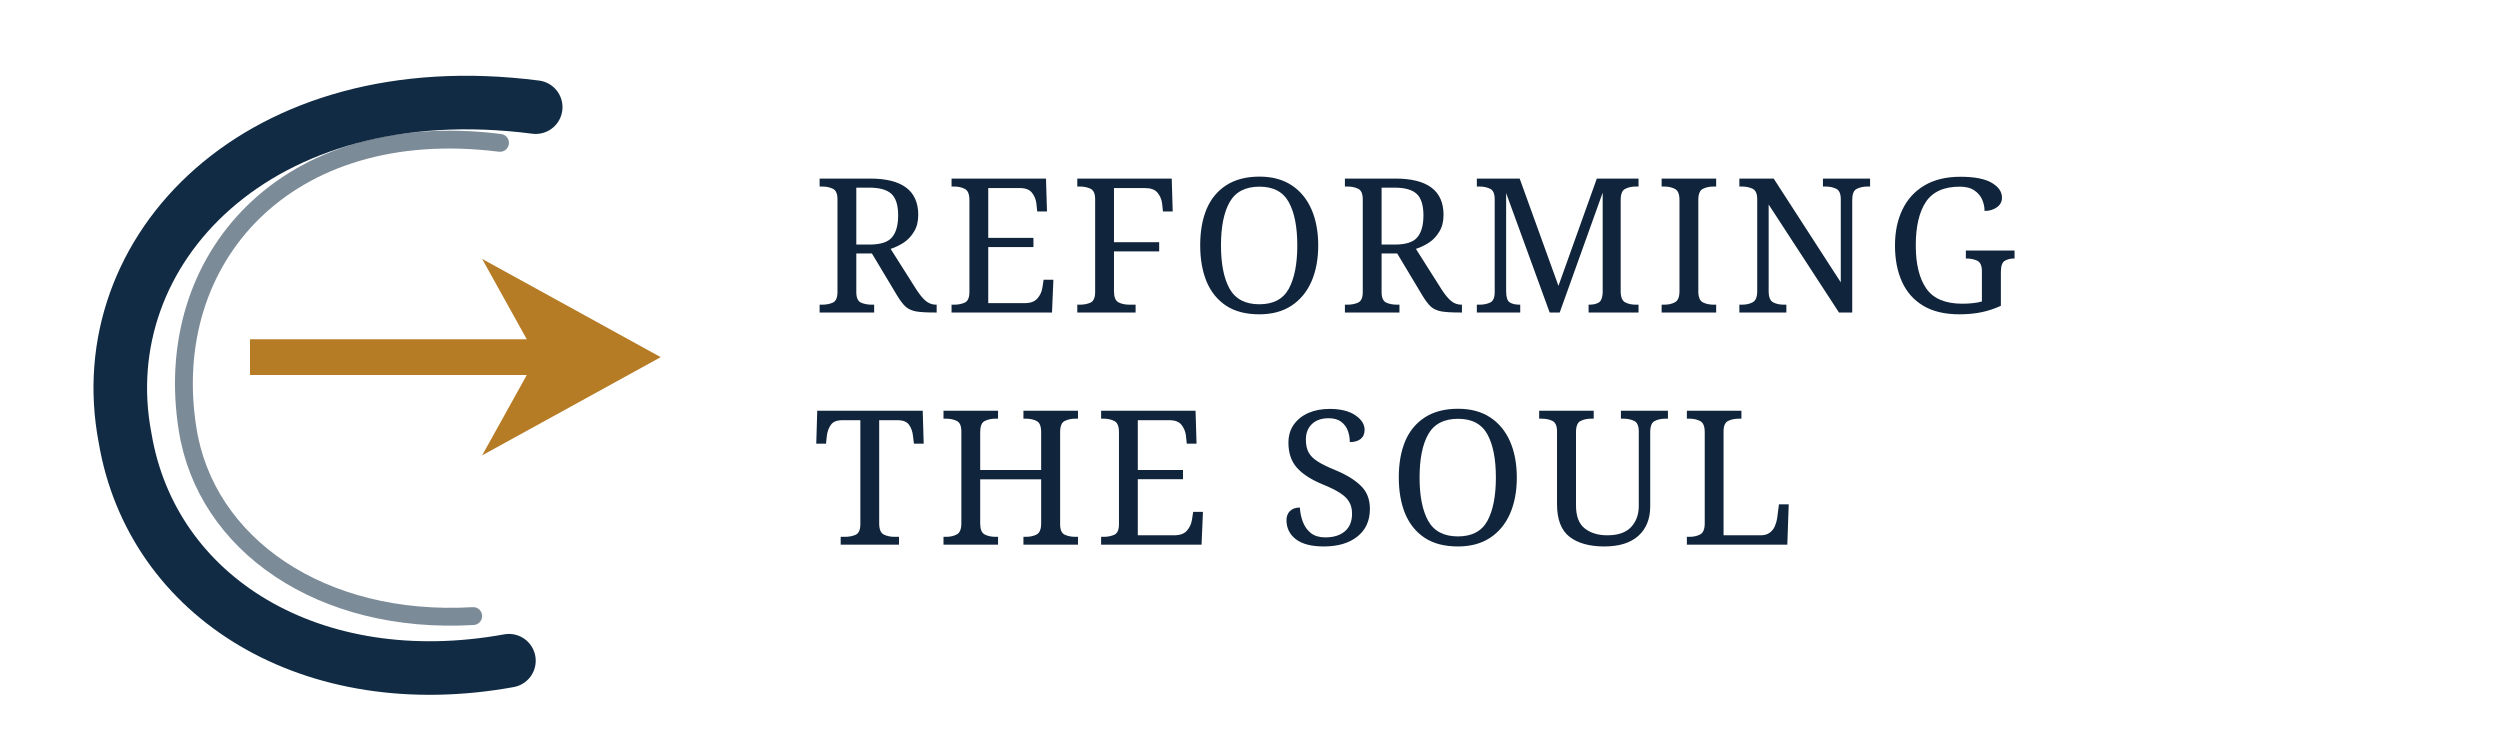
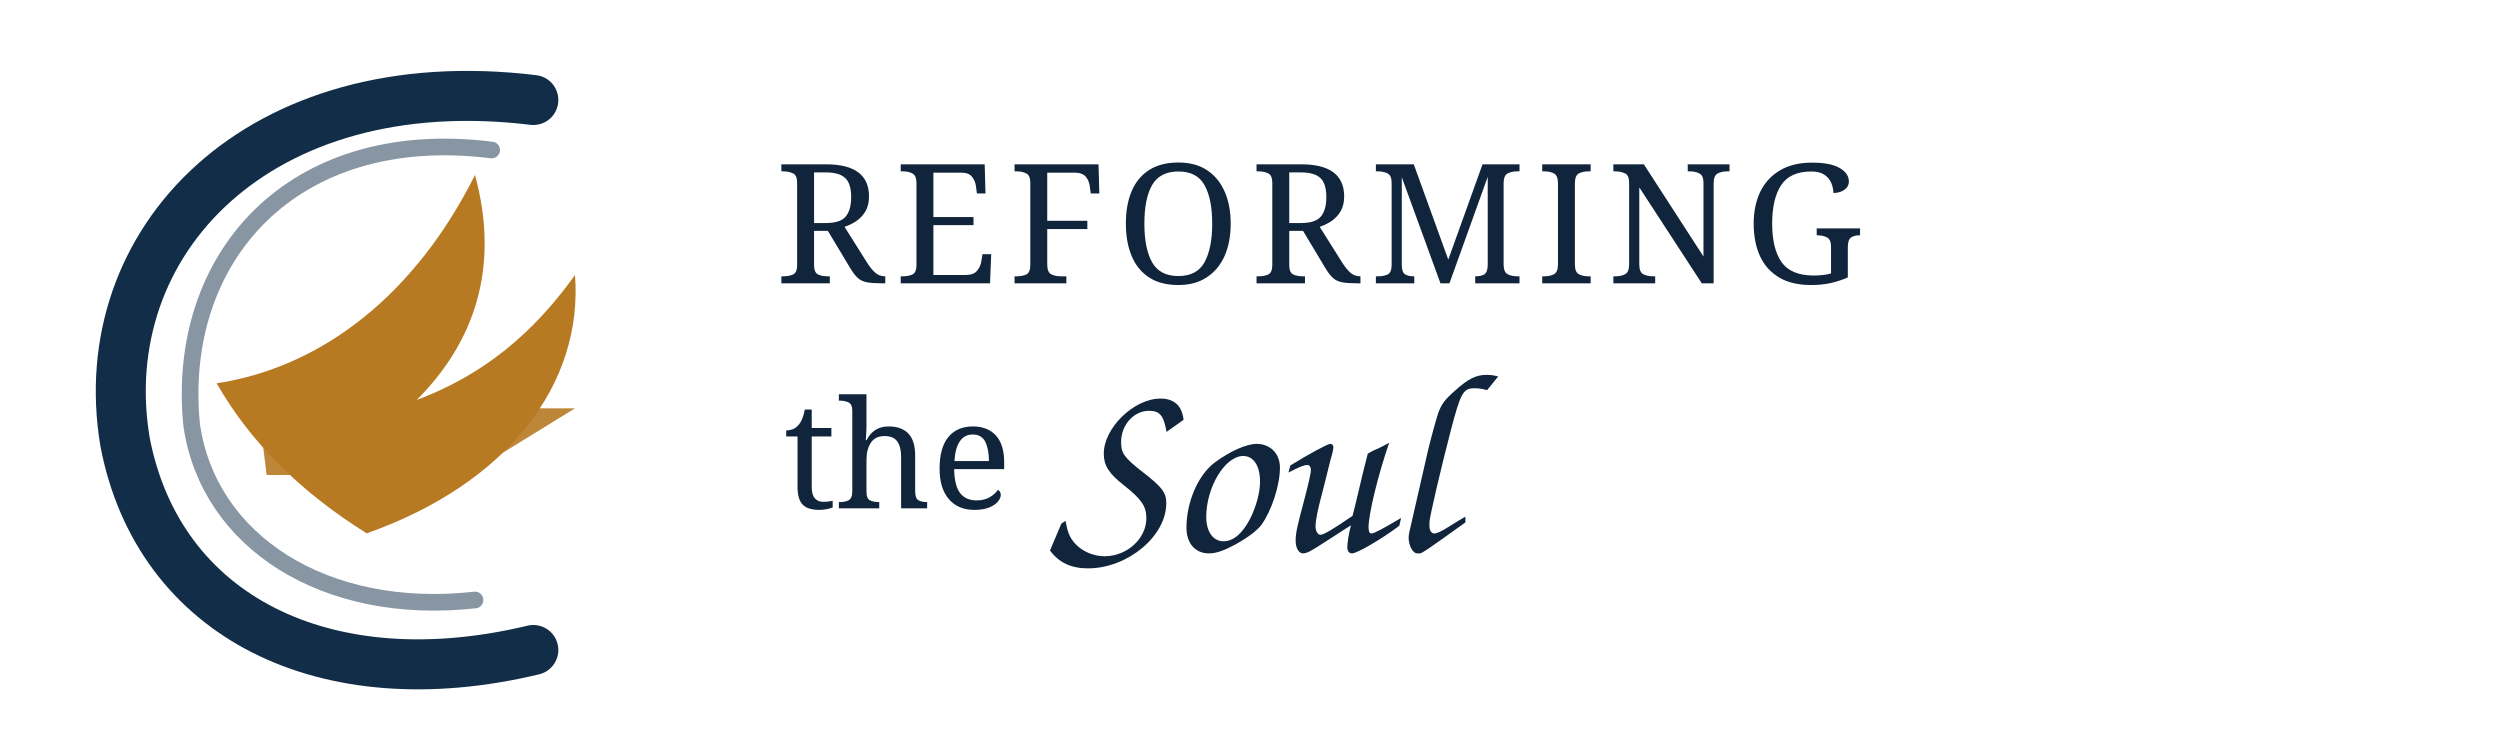
- <svg xmlns="http://www.w3.org/2000/svg" viewBox="0 0 280 82" role="img" aria-labelledby="title">
-   <g transform="translate(5 5)" fill="none" stroke="#102b43" stroke-linecap="round">
-     <path d="M55 7C24 3 5 23 9 44c3 18 21 29 43 25" stroke-width="6" />
-     <path d="M51 11C27 8 13 24 16 43c2 13 15 22 32 21" stroke-width="2" opacity=".55" />
+ <svg xmlns="http://www.w3.org/2000/svg" viewBox="0 0 300 88" role="img" aria-labelledby="title">
+   <g transform="translate(6 7)" fill="none" stroke="#112d47" stroke-linecap="round">
+     <path d="M58 5C25 1 5 22 9 46c4 21 24 31 49 25" stroke-width="6" />
+     <path d="M53 11C29 8 15 24 17 44c2 14 16 23 34 21" stroke-width="2" opacity=".5" />
  </g>
-   <path d="M28 40h39M54 29l20 11-20 11 5-9H28v-4h31z" fill="#b67b25" />
-   <text x="91" y="35" fill="#10243b" font-family="Georgia,serif" font-size="21" letter-spacing="1">REFORMING</text>
-   <text x="91" y="61" fill="#10243b" font-family="Georgia,serif" font-size="21" letter-spacing="1">THE SOUL</text>
+   <g fill="#b77922">
+     <path d="M26 46c13-2 24-11 31-25 3 11 0 20-7 27 8-3 14-8 19-15 1 13-8 25-25 31-8-5-14-11-18-18z" />
+     <path d="M31 49h38l-13 8H32z" opacity=".9" />
+   </g>
+   <text x="93" y="34" fill="#10243b" font-family="Georgia,serif" font-size="20" letter-spacing="1.2">REFORMING</text>
+   <text x="94" y="61" fill="#10243b" font-family="Georgia,serif" font-size="18">the</text>
+   <text x="126" y="66" fill="#10243b" font-family="'Brush Script MT','Segoe Script',cursive" font-size="31">Soul</text>
</svg>
